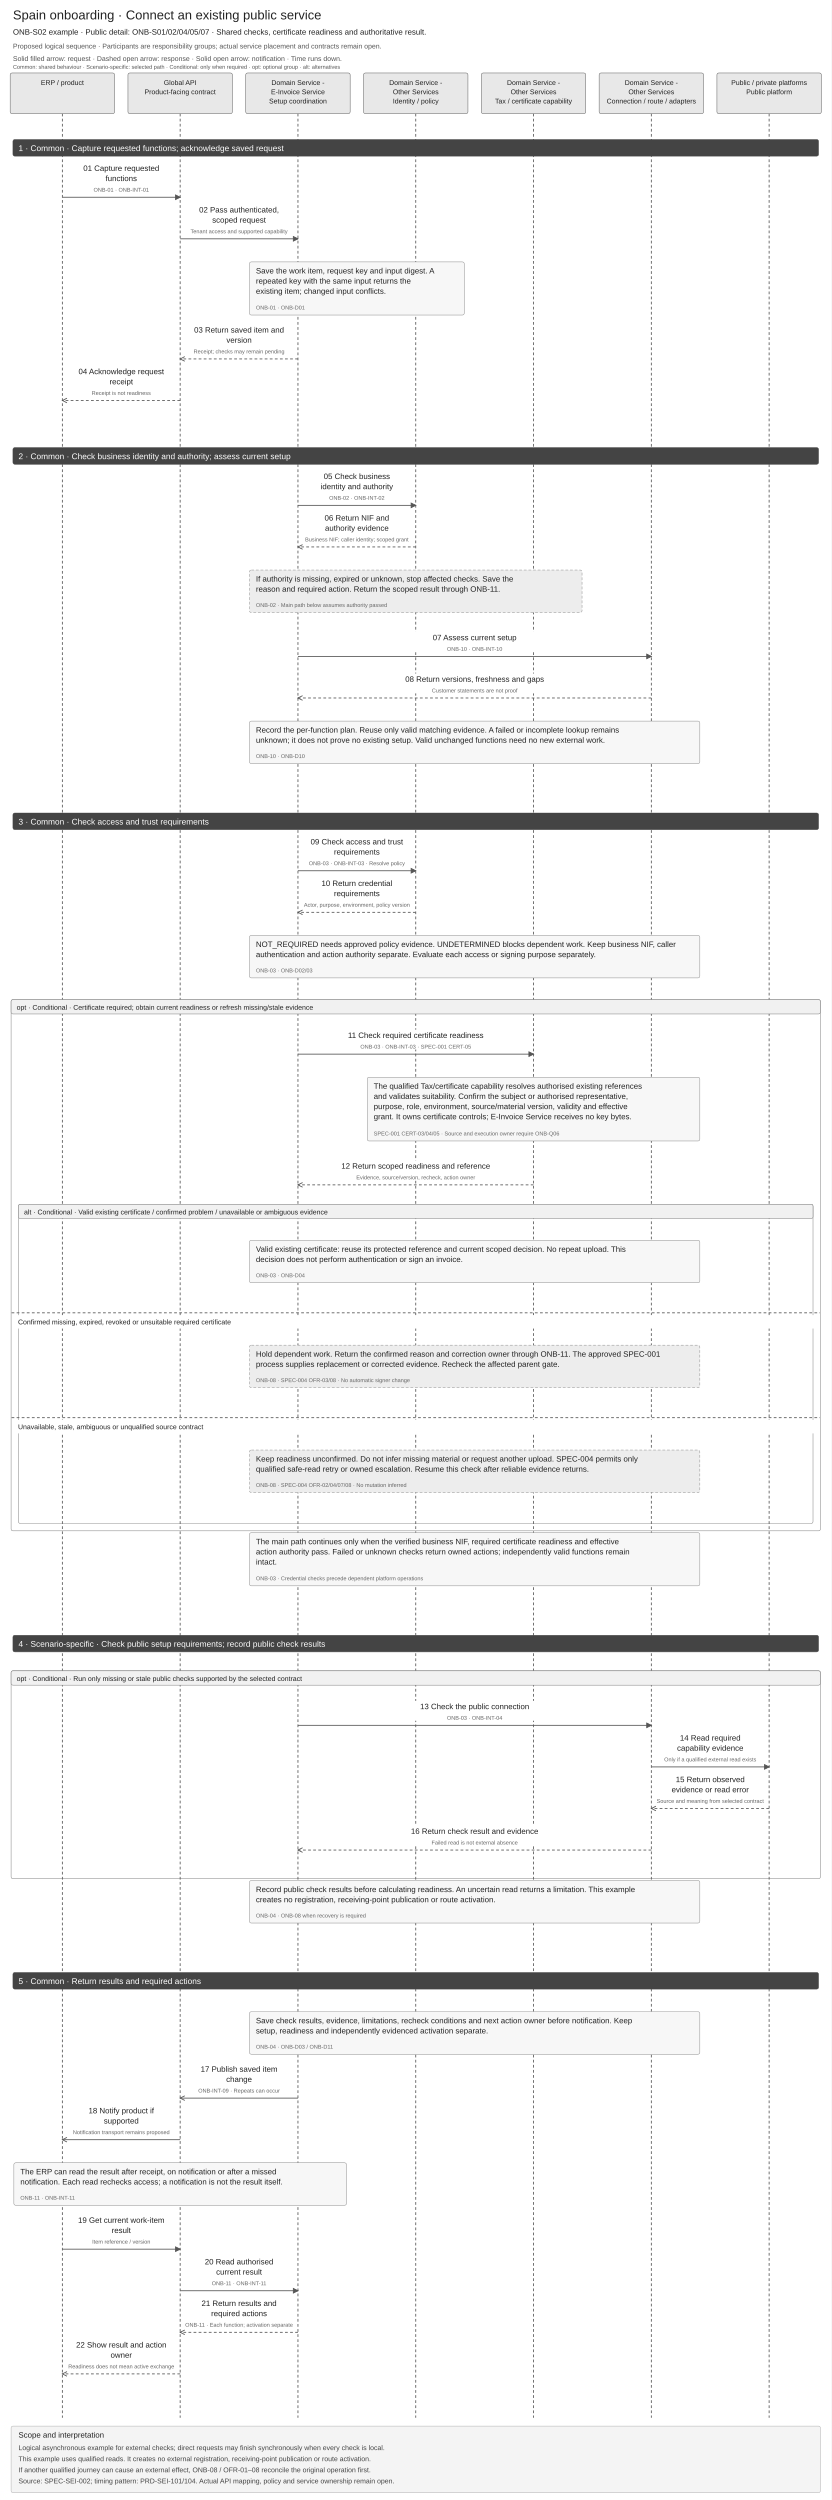
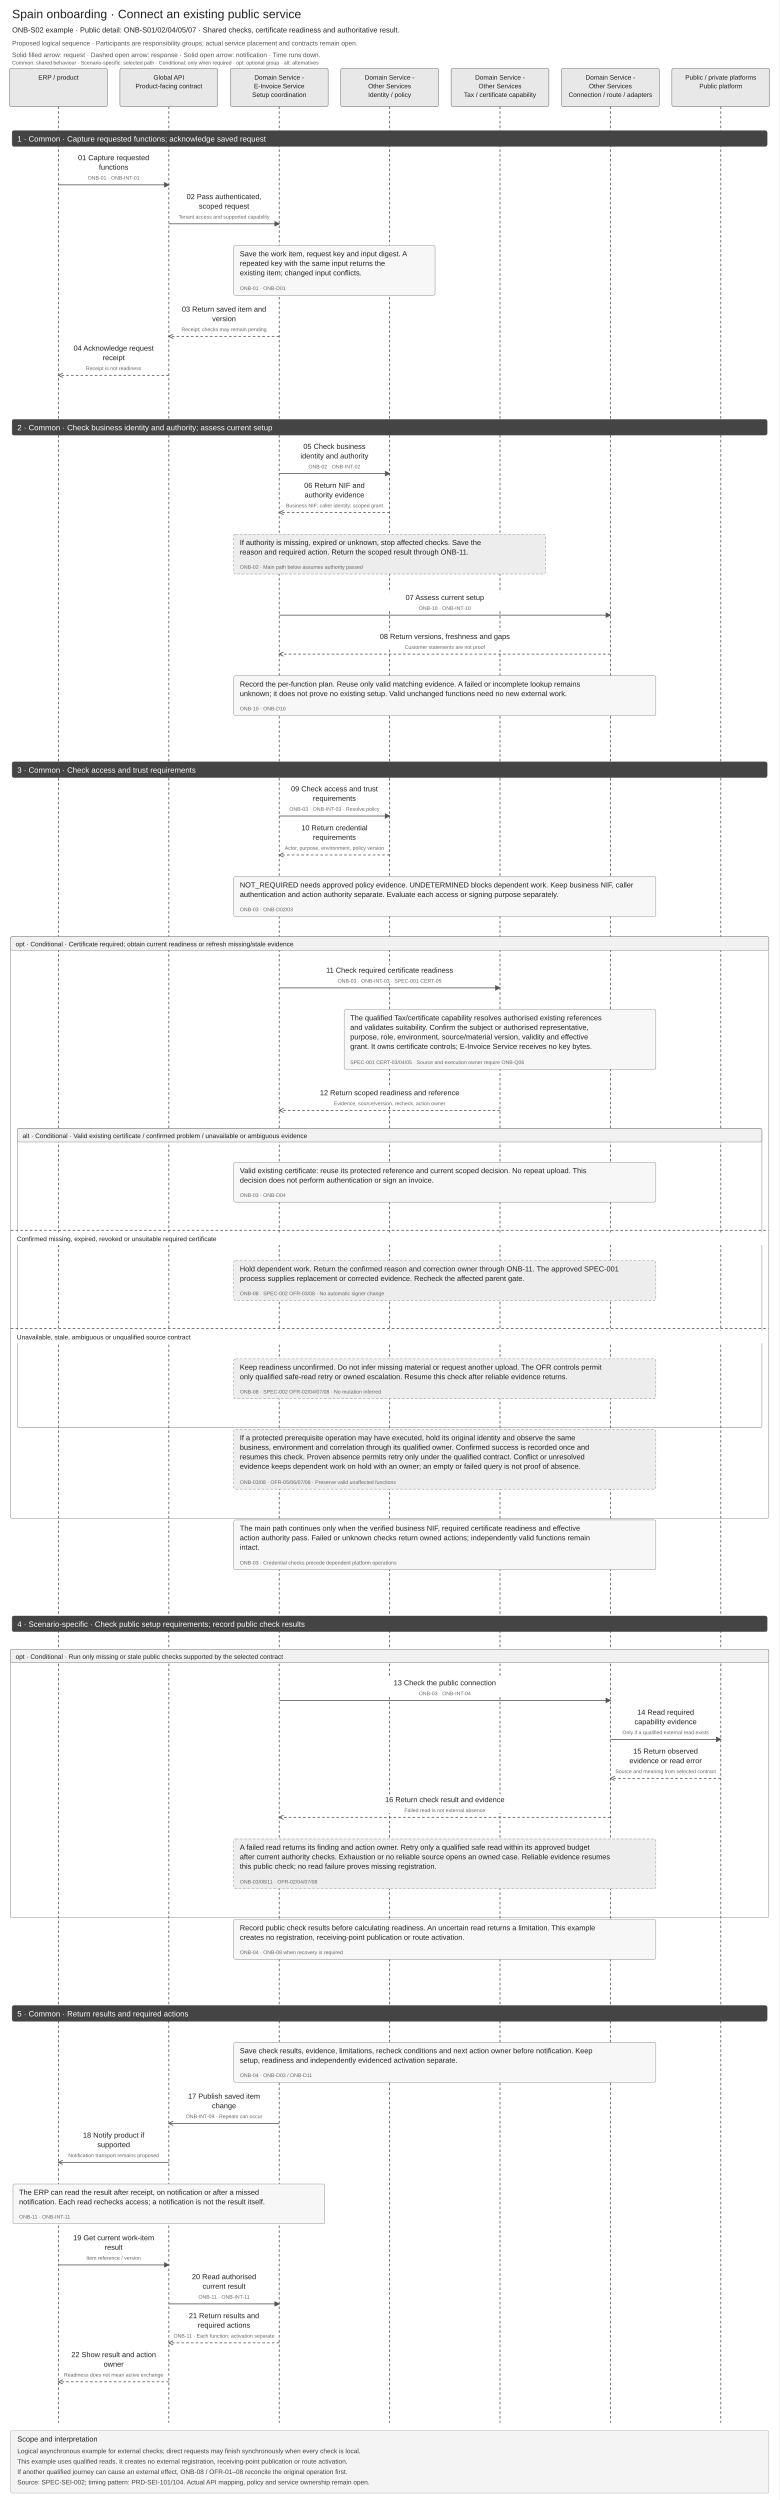
- <svg xmlns="http://www.w3.org/2000/svg" width="1800" height="5412" viewBox="0 0 1800 5412" role="img" aria-label="Spain onboarding · Connect an existing public service">
-   <rect width="1800" height="5412" fill="white" />
+ <svg xmlns="http://www.w3.org/2000/svg" width="1800" height="5775" viewBox="0 0 1800 5775" role="img" aria-label="Spain onboarding · Connect an existing public service">
+   <rect width="1800" height="5775" fill="white" />
  <text x="28" y="42" font-family="Arial, sans-serif" font-size="28" fill="#222222" text-anchor="start">Spain onboarding · Connect an existing public service</text>
  <text x="28" y="75" font-family="Arial, sans-serif" font-size="17" fill="#222222" text-anchor="start">ONB-S02 example · Public detail: ONB-S01/02/04/05/07 · Shared checks, certificate readiness and authoritative result.</text>
  <text x="28" y="105" font-family="Arial, sans-serif" font-size="15" fill="#555555" text-anchor="start">Proposed logical sequence · Participants are responsibility groups; actual service placement and contracts remain open.</text>
  <text x="28" y="132" font-family="Arial, sans-serif" font-size="15" fill="#555555" text-anchor="start">Solid filled arrow: request · Dashed open arrow: response · Solid open arrow: notification · Time runs down.</text>
  <text x="28" y="149" font-family="Arial, sans-serif" font-size="12" fill="#555555" text-anchor="start">Common: shared behaviour · Scenario-specific: selected path · Conditional: only when required · opt: optional group · alt: alternatives</text>
  <rect x="40" y="2607" width="1720" height="691" fill="none" stroke="#777777" rx="4" />
-   <rect x="24" y="2164" width="1752" height="1150" fill="none" stroke="#777777" rx="4" />
-   <rect x="24" y="3617" width="1752" height="450" fill="none" stroke="#777777" rx="4" />
-   <path d="M 135,246 L 135,5234" fill="none" stroke="#555555" stroke-width="1.8" stroke-dasharray="6 5" />
+   <rect x="24" y="2164" width="1752" height="1343" fill="none" stroke="#777777" rx="4" />
+   <rect x="24" y="3810" width="1752" height="620" fill="none" stroke="#777777" rx="4" />
+   <path d="M 135,246 L 135,5597" fill="none" stroke="#555555" stroke-width="1.8" stroke-dasharray="6 5" />
  <rect x="22" y="158" width="226" height="88" fill="#e8e8e8" stroke="#555555" rx="4" />
  <text x="135" y="184" font-family="Arial, sans-serif" font-size="15" fill="#222222" text-anchor="middle">ERP / product</text>
-   <path d="M 390,246 L 390,5234" fill="none" stroke="#555555" stroke-width="1.8" stroke-dasharray="6 5" />
+   <path d="M 390,246 L 390,5597" fill="none" stroke="#555555" stroke-width="1.8" stroke-dasharray="6 5" />
  <rect x="277" y="158" width="226" height="88" fill="#e8e8e8" stroke="#555555" rx="4" />
  <text x="390" y="184" font-family="Arial, sans-serif" font-size="15" fill="#222222" text-anchor="middle">Global API</text>
  <text x="390" y="204" font-family="Arial, sans-serif" font-size="15" fill="#222222" text-anchor="middle">Product-facing contract</text>
-   <path d="M 645,246 L 645,5234" fill="none" stroke="#555555" stroke-width="1.8" stroke-dasharray="6 5" />
+   <path d="M 645,246 L 645,5597" fill="none" stroke="#555555" stroke-width="1.8" stroke-dasharray="6 5" />
  <rect x="532" y="158" width="226" height="88" fill="#e8e8e8" stroke="#555555" rx="4" />
  <text x="645" y="184" font-family="Arial, sans-serif" font-size="15" fill="#222222" text-anchor="middle">Domain Service -</text>
  <text x="645" y="204" font-family="Arial, sans-serif" font-size="15" fill="#222222" text-anchor="middle">E-Invoice Service</text>
  <text x="645" y="224" font-family="Arial, sans-serif" font-size="15" fill="#222222" text-anchor="middle">Setup coordination</text>
-   <path d="M 900,246 L 900,5234" fill="none" stroke="#555555" stroke-width="1.8" stroke-dasharray="6 5" />
+   <path d="M 900,246 L 900,5597" fill="none" stroke="#555555" stroke-width="1.8" stroke-dasharray="6 5" />
  <rect x="787" y="158" width="226" height="88" fill="#e8e8e8" stroke="#555555" rx="4" />
  <text x="900" y="184" font-family="Arial, sans-serif" font-size="15" fill="#222222" text-anchor="middle">Domain Service -</text>
  <text x="900" y="204" font-family="Arial, sans-serif" font-size="15" fill="#222222" text-anchor="middle">Other Services</text>
  <text x="900" y="224" font-family="Arial, sans-serif" font-size="15" fill="#222222" text-anchor="middle">Identity / policy</text>
-   <path d="M 1155,246 L 1155,5234" fill="none" stroke="#555555" stroke-width="1.8" stroke-dasharray="6 5" />
+   <path d="M 1155,246 L 1155,5597" fill="none" stroke="#555555" stroke-width="1.8" stroke-dasharray="6 5" />
  <rect x="1042" y="158" width="226" height="88" fill="#e8e8e8" stroke="#555555" rx="4" />
  <text x="1155" y="184" font-family="Arial, sans-serif" font-size="15" fill="#222222" text-anchor="middle">Domain Service -</text>
  <text x="1155" y="204" font-family="Arial, sans-serif" font-size="15" fill="#222222" text-anchor="middle">Other Services</text>
  <text x="1155" y="224" font-family="Arial, sans-serif" font-size="15" fill="#222222" text-anchor="middle">Tax / certificate capability</text>
-   <path d="M 1410,246 L 1410,5234" fill="none" stroke="#555555" stroke-width="1.8" stroke-dasharray="6 5" />
+   <path d="M 1410,246 L 1410,5597" fill="none" stroke="#555555" stroke-width="1.8" stroke-dasharray="6 5" />
  <rect x="1297" y="158" width="226" height="88" fill="#e8e8e8" stroke="#555555" rx="4" />
  <text x="1410" y="184" font-family="Arial, sans-serif" font-size="15" fill="#222222" text-anchor="middle">Domain Service -</text>
  <text x="1410" y="204" font-family="Arial, sans-serif" font-size="15" fill="#222222" text-anchor="middle">Other Services</text>
  <text x="1410" y="224" font-family="Arial, sans-serif" font-size="15" fill="#222222" text-anchor="middle">Connection / route / adapters</text>
-   <path d="M 1665,246 L 1665,5234" fill="none" stroke="#555555" stroke-width="1.8" stroke-dasharray="6 5" />
+   <path d="M 1665,246 L 1665,5597" fill="none" stroke="#555555" stroke-width="1.8" stroke-dasharray="6 5" />
  <rect x="1552" y="158" width="226" height="88" fill="#e8e8e8" stroke="#555555" rx="4" />
  <text x="1665" y="184" font-family="Arial, sans-serif" font-size="15" fill="#222222" text-anchor="middle">Public / private platforms</text>
  <text x="1665" y="204" font-family="Arial, sans-serif" font-size="15" fill="#222222" text-anchor="middle">Public platform</text>
  <rect x="40" y="2607" width="1720" height="31" fill="#f1f1f1" stroke="#777777" rx="4" />
  <text x="52" y="2629" font-family="Arial, sans-serif" font-size="15" fill="#222222" text-anchor="start">alt · Conditional · Valid existing certificate / confirmed problem / unavailable or ambiguous evidence</text>
  <rect x="24" y="2164" width="1752" height="31" fill="#f1f1f1" stroke="#777777" rx="4" />
  <text x="36" y="2186" font-family="Arial, sans-serif" font-size="15" fill="#222222" text-anchor="start">opt · Conditional · Certificate required; obtain current readiness or refresh missing/stale evidence</text>
-   <rect x="24" y="3617" width="1752" height="31" fill="#f1f1f1" stroke="#777777" rx="4" />
-   <text x="36" y="3639" font-family="Arial, sans-serif" font-size="15" fill="#222222" text-anchor="start">opt · Conditional · Run only missing or stale public checks supported by the selected contract</text>
+   <rect x="24" y="3810" width="1752" height="31" fill="#f1f1f1" stroke="#777777" rx="4" />
+   <text x="36" y="3832" font-family="Arial, sans-serif" font-size="15" fill="#222222" text-anchor="start">opt · Conditional · Run only missing or stale public checks supported by the selected contract</text>
  <rect x="28" y="302" width="1744" height="36" fill="#444444" stroke="#444444" rx="4" />
  <text x="40" y="327" font-family="Arial, sans-serif" font-size="18" fill="#ffffff" text-anchor="start">1 · Common · Capture requested functions; acknowledge saved request</text>
  <rect x="540" y="567" width="465" height="115" fill="#f7f7f7" stroke="#888888" rx="4" />
  <text x="554" y="592" font-family="Arial, sans-serif" font-size="17" fill="#222222" text-anchor="start">Save the work item, request key and input digest. A</text>
  <text x="554" y="614" font-family="Arial, sans-serif" font-size="17" fill="#222222" text-anchor="start">repeated key with the same input returns the</text>
  <text x="554" y="636" font-family="Arial, sans-serif" font-size="17" fill="#222222" text-anchor="start">existing item; changed input conflicts.</text>
  <text x="554" y="670" font-family="Arial, sans-serif" font-size="12" fill="#666666" text-anchor="start">ONB-01 · ONB-D01</text>
  <rect x="28" y="969" width="1744" height="36" fill="#444444" stroke="#444444" rx="4" />
  <text x="40" y="994" font-family="Arial, sans-serif" font-size="18" fill="#ffffff" text-anchor="start">2 · Common · Check business identity and authority; assess current setup</text>
  <rect x="540" y="1234" width="720" height="92" fill="#ededed" stroke="#888888" rx="4" stroke-dasharray="6 4" />
  <text x="554" y="1259" font-family="Arial, sans-serif" font-size="17" fill="#222222" text-anchor="start">If authority is missing, expired or unknown, stop affected checks. Save the</text>
  <text x="554" y="1281" font-family="Arial, sans-serif" font-size="17" fill="#222222" text-anchor="start">reason and required action. Return the scoped result through ONB-11.</text>
  <text x="554" y="1314" font-family="Arial, sans-serif" font-size="12" fill="#666666" text-anchor="start">ONB-02 · Main path below assumes authority passed</text>
  <rect x="540" y="1561" width="975" height="92" fill="#f7f7f7" stroke="#888888" rx="4" />
  <text x="554" y="1586" font-family="Arial, sans-serif" font-size="17" fill="#222222" text-anchor="start">Record the per-function plan. Reuse only valid matching evidence. A failed or incomplete lookup remains</text>
  <text x="554" y="1608" font-family="Arial, sans-serif" font-size="17" fill="#222222" text-anchor="start">unknown; it does not prove no existing setup. Valid unchanged functions need no new external work.</text>
  <text x="554" y="1641" font-family="Arial, sans-serif" font-size="12" fill="#666666" text-anchor="start">ONB-10 · ONB-D10</text>
  <rect x="28" y="1760" width="1744" height="36" fill="#444444" stroke="#444444" rx="4" />
  <text x="40" y="1785" font-family="Arial, sans-serif" font-size="18" fill="#ffffff" text-anchor="start">3 · Common · Check access and trust requirements</text>
  <rect x="540" y="2025" width="975" height="92" fill="#f7f7f7" stroke="#888888" rx="4" />
  <text x="554" y="2050" font-family="Arial, sans-serif" font-size="17" fill="#222222" text-anchor="start">NOT_REQUIRED needs approved policy evidence. UNDETERMINED blocks dependent work. Keep business NIF, caller</text>
  <text x="554" y="2072" font-family="Arial, sans-serif" font-size="17" fill="#222222" text-anchor="start">authentication and action authority separate. Evaluate each access or signing purpose separately.</text>
  <text x="554" y="2105" font-family="Arial, sans-serif" font-size="12" fill="#666666" text-anchor="start">ONB-03 · ONB-D02/03</text>
  <rect x="795" y="2332" width="720" height="138" fill="#f7f7f7" stroke="#888888" rx="4" />
  <text x="809" y="2357" font-family="Arial, sans-serif" font-size="17" fill="#222222" text-anchor="start">The qualified Tax/certificate capability resolves authorised existing references</text>
  <text x="809" y="2379" font-family="Arial, sans-serif" font-size="17" fill="#222222" text-anchor="start">and validates suitability. Confirm the subject or authorised representative,</text>
  <text x="809" y="2401" font-family="Arial, sans-serif" font-size="17" fill="#222222" text-anchor="start">purpose, role, environment, source/material version, validity and effective</text>
  <text x="809" y="2423" font-family="Arial, sans-serif" font-size="17" fill="#222222" text-anchor="start">grant. It owns certificate controls; E-Invoice Service receives no key bytes.</text>
  <text x="809" y="2458" font-family="Arial, sans-serif" font-size="12" fill="#666666" text-anchor="start">SPEC-001 CERT-03/04/05 · Source and execution owner require ONB-Q06</text>
  <rect x="540" y="2685" width="975" height="92" fill="#f7f7f7" stroke="#888888" rx="4" />
  <text x="554" y="2710" font-family="Arial, sans-serif" font-size="17" fill="#222222" text-anchor="start">Valid existing certificate: reuse its protected reference and current scoped decision. No repeat upload. This</text>
  <text x="554" y="2732" font-family="Arial, sans-serif" font-size="17" fill="#222222" text-anchor="start">decision does not perform authentication or sign an invoice.</text>
  <text x="554" y="2765" font-family="Arial, sans-serif" font-size="12" fill="#666666" text-anchor="start">ONB-03 · ONB-D04</text>
  <path d="M 25,2842 L 1775,2842" fill="none" stroke="#555555" stroke-width="1.8" stroke-dasharray="6 5" />
  <rect x="31" y="2847" width="1738" height="29" fill="white" stroke="none" rx="4" />
  <text x="39" y="2867" font-family="Arial, sans-serif" font-size="15" fill="#222222" text-anchor="start">Confirmed missing, expired, revoked or unsuitable required certificate</text>
  <rect x="540" y="2912" width="975" height="92" fill="#ededed" stroke="#888888" rx="4" stroke-dasharray="6 4" />
  <text x="554" y="2937" font-family="Arial, sans-serif" font-size="17" fill="#222222" text-anchor="start">Hold dependent work. Return the confirmed reason and correction owner through ONB-11. The approved SPEC-001</text>
  <text x="554" y="2959" font-family="Arial, sans-serif" font-size="17" fill="#222222" text-anchor="start">process supplies replacement or corrected evidence. Recheck the affected parent gate.</text>
-   <text x="554" y="2992" font-family="Arial, sans-serif" font-size="12" fill="#666666" text-anchor="start">ONB-08 · SPEC-004 OFR-03/08 · No automatic signer change</text>
+   <text x="554" y="2992" font-family="Arial, sans-serif" font-size="12" fill="#666666" text-anchor="start">ONB-08 · SPEC-002 OFR-03/08 · No automatic signer change</text>
  <path d="M 25,3069 L 1775,3069" fill="none" stroke="#555555" stroke-width="1.8" stroke-dasharray="6 5" />
  <rect x="31" y="3074" width="1738" height="29" fill="white" stroke="none" rx="4" />
  <text x="39" y="3094" font-family="Arial, sans-serif" font-size="15" fill="#222222" text-anchor="start">Unavailable, stale, ambiguous or unqualified source contract</text>
  <rect x="540" y="3139" width="975" height="92" fill="#ededed" stroke="#888888" rx="4" stroke-dasharray="6 4" />
-   <text x="554" y="3164" font-family="Arial, sans-serif" font-size="17" fill="#222222" text-anchor="start">Keep readiness unconfirmed. Do not infer missing material or request another upload. SPEC-004 permits only</text>
-   <text x="554" y="3186" font-family="Arial, sans-serif" font-size="17" fill="#222222" text-anchor="start">qualified safe-read retry or owned escalation. Resume this check after reliable evidence returns.</text>
-   <text x="554" y="3219" font-family="Arial, sans-serif" font-size="12" fill="#666666" text-anchor="start">ONB-08 · SPEC-004 OFR-02/04/07/08 · No mutation inferred</text>
-   <rect x="540" y="3318" width="975" height="115" fill="#f7f7f7" stroke="#888888" rx="4" />
-   <text x="554" y="3343" font-family="Arial, sans-serif" font-size="17" fill="#222222" text-anchor="start">The main path continues only when the verified business NIF, required certificate readiness and effective</text>
-   <text x="554" y="3365" font-family="Arial, sans-serif" font-size="17" fill="#222222" text-anchor="start">action authority pass. Failed or unknown checks return owned actions; independently valid functions remain</text>
-   <text x="554" y="3387" font-family="Arial, sans-serif" font-size="17" fill="#222222" text-anchor="start">intact.</text>
-   <text x="554" y="3421" font-family="Arial, sans-serif" font-size="12" fill="#666666" text-anchor="start">ONB-03 · Credential checks precede dependent platform operations</text>
-   <rect x="28" y="3540" width="1744" height="36" fill="#444444" stroke="#444444" rx="4" />
-   <text x="40" y="3565" font-family="Arial, sans-serif" font-size="18" fill="#ffffff" text-anchor="start">4 · Scenario-specific · Check public setup requirements; record public check results</text>
-   <rect x="540" y="4071" width="975" height="92" fill="#f7f7f7" stroke="#888888" rx="4" />
-   <text x="554" y="4096" font-family="Arial, sans-serif" font-size="17" fill="#222222" text-anchor="start">Record public check results before calculating readiness. An uncertain read returns a limitation. This example</text>
-   <text x="554" y="4118" font-family="Arial, sans-serif" font-size="17" fill="#222222" text-anchor="start">creates no registration, receiving-point publication or route activation.</text>
-   <text x="554" y="4151" font-family="Arial, sans-serif" font-size="12" fill="#666666" text-anchor="start">ONB-04 · ONB-08 when recovery is required</text>
-   <rect x="28" y="4270" width="1744" height="36" fill="#444444" stroke="#444444" rx="4" />
-   <text x="40" y="4295" font-family="Arial, sans-serif" font-size="18" fill="#ffffff" text-anchor="start">5 · Common · Return results and required actions</text>
-   <rect x="540" y="4355" width="975" height="92" fill="#f7f7f7" stroke="#888888" rx="4" />
-   <text x="554" y="4380" font-family="Arial, sans-serif" font-size="17" fill="#222222" text-anchor="start">Save check results, evidence, limitations, recheck conditions and next action owner before notification. Keep</text>
-   <text x="554" y="4402" font-family="Arial, sans-serif" font-size="17" fill="#222222" text-anchor="start">setup, readiness and independently evidenced activation separate.</text>
-   <text x="554" y="4435" font-family="Arial, sans-serif" font-size="12" fill="#666666" text-anchor="start">ONB-04 · ONB-D03 / ONB-D11</text>
-   <rect x="30" y="4682" width="720" height="92" fill="#f7f7f7" stroke="#888888" rx="4" />
-   <text x="44" y="4707" font-family="Arial, sans-serif" font-size="17" fill="#222222" text-anchor="start">The ERP can read the result after receipt, on notification or after a missed</text>
-   <text x="44" y="4729" font-family="Arial, sans-serif" font-size="17" fill="#222222" text-anchor="start">notification. Each read rechecks access; a notification is not the result itself.</text>
-   <text x="44" y="4762" font-family="Arial, sans-serif" font-size="12" fill="#666666" text-anchor="start">ONB-11 · ONB-INT-11</text>
+   <text x="554" y="3164" font-family="Arial, sans-serif" font-size="17" fill="#222222" text-anchor="start">Keep readiness unconfirmed. Do not infer missing material or request another upload. The OFR controls permit</text>
+   <text x="554" y="3186" font-family="Arial, sans-serif" font-size="17" fill="#222222" text-anchor="start">only qualified safe-read retry or owned escalation. Resume this check after reliable evidence returns.</text>
+   <text x="554" y="3219" font-family="Arial, sans-serif" font-size="12" fill="#666666" text-anchor="start">ONB-08 · SPEC-002 OFR-02/04/07/08 · No mutation inferred</text>
+   <rect x="540" y="3302" width="975" height="138" fill="#ededed" stroke="#888888" rx="4" stroke-dasharray="6 4" />
+   <text x="554" y="3327" font-family="Arial, sans-serif" font-size="17" fill="#222222" text-anchor="start">If a protected prerequisite operation may have executed, hold its original identity and observe the same</text>
+   <text x="554" y="3349" font-family="Arial, sans-serif" font-size="17" fill="#222222" text-anchor="start">business, environment and correlation through its qualified owner. Confirmed success is recorded once and</text>
+   <text x="554" y="3371" font-family="Arial, sans-serif" font-size="17" fill="#222222" text-anchor="start">resumes this check. Proven absence permits retry only under the qualified contract. Conflict or unresolved</text>
+   <text x="554" y="3393" font-family="Arial, sans-serif" font-size="17" fill="#222222" text-anchor="start">evidence keeps dependent work on hold with an owner; an empty or failed query is not proof of absence.</text>
+   <text x="554" y="3428" font-family="Arial, sans-serif" font-size="12" fill="#666666" text-anchor="start">ONB-03/08 · OFR-05/06/07/08 · Preserve valid unaffected functions</text>
+   <rect x="540" y="3511" width="975" height="115" fill="#f7f7f7" stroke="#888888" rx="4" />
+   <text x="554" y="3536" font-family="Arial, sans-serif" font-size="17" fill="#222222" text-anchor="start">The main path continues only when the verified business NIF, required certificate readiness and effective</text>
+   <text x="554" y="3558" font-family="Arial, sans-serif" font-size="17" fill="#222222" text-anchor="start">action authority pass. Failed or unknown checks return owned actions; independently valid functions remain</text>
+   <text x="554" y="3580" font-family="Arial, sans-serif" font-size="17" fill="#222222" text-anchor="start">intact.</text>
+   <text x="554" y="3614" font-family="Arial, sans-serif" font-size="12" fill="#666666" text-anchor="start">ONB-03 · Credential checks precede dependent platform operations</text>
+   <rect x="28" y="3733" width="1744" height="36" fill="#444444" stroke="#444444" rx="4" />
+   <text x="40" y="3758" font-family="Arial, sans-serif" font-size="18" fill="#ffffff" text-anchor="start">4 · Scenario-specific · Check public setup requirements; record public check results</text>
+   <rect x="540" y="4248" width="975" height="115" fill="#ededed" stroke="#888888" rx="4" stroke-dasharray="6 4" />
+   <text x="554" y="4273" font-family="Arial, sans-serif" font-size="17" fill="#222222" text-anchor="start">A failed read returns its finding and action owner. Retry only a qualified safe read within its approved budget</text>
+   <text x="554" y="4295" font-family="Arial, sans-serif" font-size="17" fill="#222222" text-anchor="start">after current authority checks. Exhaustion or no reliable source opens an owned case. Reliable evidence resumes</text>
+   <text x="554" y="4317" font-family="Arial, sans-serif" font-size="17" fill="#222222" text-anchor="start">this public check; no read failure proves missing registration.</text>
+   <text x="554" y="4351" font-family="Arial, sans-serif" font-size="12" fill="#666666" text-anchor="start">ONB-03/08/11 · OFR-02/04/07/08</text>
+   <rect x="540" y="4434" width="975" height="92" fill="#f7f7f7" stroke="#888888" rx="4" />
+   <text x="554" y="4459" font-family="Arial, sans-serif" font-size="17" fill="#222222" text-anchor="start">Record public check results before calculating readiness. An uncertain read returns a limitation. This example</text>
+   <text x="554" y="4481" font-family="Arial, sans-serif" font-size="17" fill="#222222" text-anchor="start">creates no registration, receiving-point publication or route activation.</text>
+   <text x="554" y="4514" font-family="Arial, sans-serif" font-size="12" fill="#666666" text-anchor="start">ONB-04 · ONB-08 when recovery is required</text>
+   <rect x="28" y="4633" width="1744" height="36" fill="#444444" stroke="#444444" rx="4" />
+   <text x="40" y="4658" font-family="Arial, sans-serif" font-size="18" fill="#ffffff" text-anchor="start">5 · Common · Return results and required actions</text>
+   <rect x="540" y="4718" width="975" height="92" fill="#f7f7f7" stroke="#888888" rx="4" />
+   <text x="554" y="4743" font-family="Arial, sans-serif" font-size="17" fill="#222222" text-anchor="start">Save check results, evidence, limitations, recheck conditions and next action owner before notification. Keep</text>
+   <text x="554" y="4765" font-family="Arial, sans-serif" font-size="17" fill="#222222" text-anchor="start">setup, readiness and independently evidenced activation separate.</text>
+   <text x="554" y="4798" font-family="Arial, sans-serif" font-size="12" fill="#666666" text-anchor="start">ONB-04 · ONB-D03 / ONB-D11</text>
+   <rect x="30" y="5045" width="720" height="92" fill="#f7f7f7" stroke="#888888" rx="4" />
+   <text x="44" y="5070" font-family="Arial, sans-serif" font-size="17" fill="#222222" text-anchor="start">The ERP can read the result after receipt, on notification or after a missed</text>
+   <text x="44" y="5092" font-family="Arial, sans-serif" font-size="17" fill="#222222" text-anchor="start">notification. Each read rechecks access; a notification is not the result itself.</text>
+   <text x="44" y="5125" font-family="Arial, sans-serif" font-size="12" fill="#666666" text-anchor="start">ONB-11 · ONB-INT-11</text>
  <rect x="143" y="352" width="239" height="65" fill="white" stroke="none" rx="4" />
  <text x="262.5" y="370" font-family="Arial, sans-serif" font-size="17" fill="#222222" text-anchor="middle">01  Capture requested</text>
  <text x="262.5" y="392" font-family="Arial, sans-serif" font-size="17" fill="#222222" text-anchor="middle">functions</text>
  <text x="262.5" y="415" font-family="Arial, sans-serif" font-size="12" fill="#666666" text-anchor="middle">ONB-01 · ONB-INT-01</text>
  <path d="M 135,427 L 390,427" fill="none" stroke="#555555" stroke-width="1.8" />
  <path d="M 380.0,422.0 L 390,427 L 380.0,432.0 Z" fill="#555555" stroke="#555555" stroke-width="1.8" />
  <rect x="398" y="442" width="239" height="65" fill="white" stroke="none" rx="4" />
  <text x="517.5" y="460" font-family="Arial, sans-serif" font-size="17" fill="#222222" text-anchor="middle">02  Pass authenticated,</text>
  <text x="517.5" y="482" font-family="Arial, sans-serif" font-size="17" fill="#222222" text-anchor="middle">scoped request</text>
  <text x="517.5" y="505" font-family="Arial, sans-serif" font-size="12" fill="#666666" text-anchor="middle">Tenant access and supported capability</text>
  <path d="M 390,517 L 645,517" fill="none" stroke="#555555" stroke-width="1.8" />
  <path d="M 635.0,512.0 L 645,517 L 635.0,522.0 Z" fill="#555555" stroke="#555555" stroke-width="1.8" />
  <rect x="398" y="702" width="239" height="65" fill="white" stroke="none" rx="4" />
  <text x="517.5" y="720" font-family="Arial, sans-serif" font-size="17" fill="#222222" text-anchor="middle">03  Return saved item and</text>
  <text x="517.5" y="742" font-family="Arial, sans-serif" font-size="17" fill="#222222" text-anchor="middle">version</text>
  <text x="517.5" y="765" font-family="Arial, sans-serif" font-size="12" fill="#666666" text-anchor="middle">Receipt; checks may remain pending</text>
  <path d="M 645,777 L 390,777" fill="none" stroke="#555555" stroke-width="1.8" stroke-dasharray="6 5" />
  <path d="M 400.0,782.0 L 390,777 L 400.0,772.0" fill="none" stroke="#555555" stroke-width="1.8" />
  <rect x="143" y="792" width="239" height="65" fill="white" stroke="none" rx="4" />
  <text x="262.5" y="810" font-family="Arial, sans-serif" font-size="17" fill="#222222" text-anchor="middle">04  Acknowledge request</text>
  <text x="262.5" y="832" font-family="Arial, sans-serif" font-size="17" fill="#222222" text-anchor="middle">receipt</text>
  <text x="262.5" y="855" font-family="Arial, sans-serif" font-size="12" fill="#666666" text-anchor="middle">Receipt is not readiness</text>
  <path d="M 390,867 L 135,867" fill="none" stroke="#555555" stroke-width="1.8" stroke-dasharray="6 5" />
  <path d="M 145.0,872.0 L 135,867 L 145.0,862.0" fill="none" stroke="#555555" stroke-width="1.8" />
  <rect x="653" y="1019" width="239" height="65" fill="white" stroke="none" rx="4" />
  <text x="772.5" y="1037" font-family="Arial, sans-serif" font-size="17" fill="#222222" text-anchor="middle">05  Check business</text>
  <text x="772.5" y="1059" font-family="Arial, sans-serif" font-size="17" fill="#222222" text-anchor="middle">identity and authority</text>
  <text x="772.5" y="1082" font-family="Arial, sans-serif" font-size="12" fill="#666666" text-anchor="middle">ONB-02 · ONB-INT-02</text>
  <path d="M 645,1094 L 900,1094" fill="none" stroke="#555555" stroke-width="1.8" />
  <path d="M 890.0,1089.0 L 900,1094 L 890.0,1099.0 Z" fill="#555555" stroke="#555555" stroke-width="1.8" />
  <rect x="653" y="1109" width="239" height="65" fill="white" stroke="none" rx="4" />
  <text x="772.5" y="1127" font-family="Arial, sans-serif" font-size="17" fill="#222222" text-anchor="middle">06  Return NIF and</text>
  <text x="772.5" y="1149" font-family="Arial, sans-serif" font-size="17" fill="#222222" text-anchor="middle">authority evidence</text>
  <text x="772.5" y="1172" font-family="Arial, sans-serif" font-size="12" fill="#666666" text-anchor="middle">Business NIF; caller identity; scoped grant</text>
  <path d="M 900,1184 L 645,1184" fill="none" stroke="#555555" stroke-width="1.8" stroke-dasharray="6 5" />
  <path d="M 655.0,1189.0 L 645,1184 L 655.0,1179.0" fill="none" stroke="#555555" stroke-width="1.8" />
  <rect x="653" y="1368" width="749" height="43" fill="white" stroke="none" rx="4" />
  <text x="1027.5" y="1386" font-family="Arial, sans-serif" font-size="17" fill="#222222" text-anchor="middle">07  Assess current setup</text>
  <text x="1027.5" y="1409" font-family="Arial, sans-serif" font-size="12" fill="#666666" text-anchor="middle">ONB-10 · ONB-INT-10</text>
  <path d="M 645,1421 L 1410,1421" fill="none" stroke="#555555" stroke-width="1.8" />
  <path d="M 1400.0,1416.0 L 1410,1421 L 1400.0,1426.0 Z" fill="#555555" stroke="#555555" stroke-width="1.8" />
  <rect x="653" y="1458" width="749" height="43" fill="white" stroke="none" rx="4" />
  <text x="1027.5" y="1476" font-family="Arial, sans-serif" font-size="17" fill="#222222" text-anchor="middle">08  Return versions, freshness and gaps</text>
  <text x="1027.5" y="1499" font-family="Arial, sans-serif" font-size="12" fill="#666666" text-anchor="middle">Customer statements are not proof</text>
  <path d="M 1410,1511 L 645,1511" fill="none" stroke="#555555" stroke-width="1.8" stroke-dasharray="6 5" />
  <path d="M 655.0,1516.0 L 645,1511 L 655.0,1506.0" fill="none" stroke="#555555" stroke-width="1.8" />
  <rect x="653" y="1810" width="239" height="65" fill="white" stroke="none" rx="4" />
  <text x="772.5" y="1828" font-family="Arial, sans-serif" font-size="17" fill="#222222" text-anchor="middle">09  Check access and trust</text>
  <text x="772.5" y="1850" font-family="Arial, sans-serif" font-size="17" fill="#222222" text-anchor="middle">requirements</text>
  <text x="772.5" y="1873" font-family="Arial, sans-serif" font-size="12" fill="#666666" text-anchor="middle">ONB-03 · ONB-INT-03 · Resolve policy</text>
  <path d="M 645,1885 L 900,1885" fill="none" stroke="#555555" stroke-width="1.8" />
  <path d="M 890.0,1880.0 L 900,1885 L 890.0,1890.0 Z" fill="#555555" stroke="#555555" stroke-width="1.8" />
  <rect x="653" y="1900" width="239" height="65" fill="white" stroke="none" rx="4" />
  <text x="772.5" y="1918" font-family="Arial, sans-serif" font-size="17" fill="#222222" text-anchor="middle">10  Return credential</text>
  <text x="772.5" y="1940" font-family="Arial, sans-serif" font-size="17" fill="#222222" text-anchor="middle">requirements</text>
  <text x="772.5" y="1963" font-family="Arial, sans-serif" font-size="12" fill="#666666" text-anchor="middle">Actor, purpose, environment, policy version</text>
  <path d="M 900,1975 L 645,1975" fill="none" stroke="#555555" stroke-width="1.8" stroke-dasharray="6 5" />
  <path d="M 655.0,1980.0 L 645,1975 L 655.0,1970.0" fill="none" stroke="#555555" stroke-width="1.8" />
  <rect x="653" y="2229" width="494" height="43" fill="white" stroke="none" rx="4" />
  <text x="900.0" y="2247" font-family="Arial, sans-serif" font-size="17" fill="#222222" text-anchor="middle">11  Check required certificate readiness</text>
  <text x="900.0" y="2270" font-family="Arial, sans-serif" font-size="12" fill="#666666" text-anchor="middle">ONB-03 · ONB-INT-03 · SPEC-001 CERT-05</text>
  <path d="M 645,2282 L 1155,2282" fill="none" stroke="#555555" stroke-width="1.8" />
  <path d="M 1145.0,2277.0 L 1155,2282 L 1145.0,2287.0 Z" fill="#555555" stroke="#555555" stroke-width="1.8" />
  <rect x="653" y="2512" width="494" height="43" fill="white" stroke="none" rx="4" />
  <text x="900.0" y="2530" font-family="Arial, sans-serif" font-size="17" fill="#222222" text-anchor="middle">12  Return scoped readiness and reference</text>
  <text x="900.0" y="2553" font-family="Arial, sans-serif" font-size="12" fill="#666666" text-anchor="middle">Evidence, source/version, recheck, action owner</text>
  <path d="M 1155,2565 L 645,2565" fill="none" stroke="#555555" stroke-width="1.8" stroke-dasharray="6 5" />
  <path d="M 655.0,2570.0 L 645,2565 L 655.0,2560.0" fill="none" stroke="#555555" stroke-width="1.8" />
-   <rect x="653" y="3682" width="749" height="43" fill="white" stroke="none" rx="4" />
-   <text x="1027.5" y="3700" font-family="Arial, sans-serif" font-size="17" fill="#222222" text-anchor="middle">13  Check the public connection</text>
-   <text x="1027.5" y="3723" font-family="Arial, sans-serif" font-size="12" fill="#666666" text-anchor="middle">ONB-03 · ONB-INT-04</text>
-   <path d="M 645,3735 L 1410,3735" fill="none" stroke="#555555" stroke-width="1.8" />
-   <path d="M 1400.0,3730.0 L 1410,3735 L 1400.0,3740.0 Z" fill="#555555" stroke="#555555" stroke-width="1.8" />
-   <rect x="1418" y="3750" width="239" height="65" fill="white" stroke="none" rx="4" />
-   <text x="1537.5" y="3768" font-family="Arial, sans-serif" font-size="17" fill="#222222" text-anchor="middle">14  Read required</text>
-   <text x="1537.5" y="3790" font-family="Arial, sans-serif" font-size="17" fill="#222222" text-anchor="middle">capability evidence</text>
-   <text x="1537.5" y="3813" font-family="Arial, sans-serif" font-size="12" fill="#666666" text-anchor="middle">Only if a qualified external read exists</text>
-   <path d="M 1410,3825 L 1665,3825" fill="none" stroke="#555555" stroke-width="1.8" />
-   <path d="M 1655.0,3820.0 L 1665,3825 L 1655.0,3830.0 Z" fill="#555555" stroke="#555555" stroke-width="1.8" />
-   <rect x="1418" y="3840" width="239" height="65" fill="white" stroke="none" rx="4" />
-   <text x="1537.5" y="3858" font-family="Arial, sans-serif" font-size="17" fill="#222222" text-anchor="middle">15  Return observed</text>
-   <text x="1537.5" y="3880" font-family="Arial, sans-serif" font-size="17" fill="#222222" text-anchor="middle">evidence or read error</text>
-   <text x="1537.5" y="3903" font-family="Arial, sans-serif" font-size="12" fill="#666666" text-anchor="middle">Source and meaning from selected contract</text>
-   <path d="M 1665,3915 L 1410,3915" fill="none" stroke="#555555" stroke-width="1.8" stroke-dasharray="6 5" />
-   <path d="M 1420.0,3920.0 L 1410,3915 L 1420.0,3910.0" fill="none" stroke="#555555" stroke-width="1.8" />
-   <rect x="653" y="3952" width="749" height="43" fill="white" stroke="none" rx="4" />
-   <text x="1027.5" y="3970" font-family="Arial, sans-serif" font-size="17" fill="#222222" text-anchor="middle">16  Return check result and evidence</text>
-   <text x="1027.5" y="3993" font-family="Arial, sans-serif" font-size="12" fill="#666666" text-anchor="middle">Failed read is not external absence</text>
-   <path d="M 1410,4005 L 645,4005" fill="none" stroke="#555555" stroke-width="1.8" stroke-dasharray="6 5" />
-   <path d="M 655.0,4010.0 L 645,4005 L 655.0,4000.0" fill="none" stroke="#555555" stroke-width="1.8" />
-   <rect x="398" y="4467" width="239" height="65" fill="white" stroke="none" rx="4" />
-   <text x="517.5" y="4485" font-family="Arial, sans-serif" font-size="17" fill="#222222" text-anchor="middle">17  Publish saved item</text>
-   <text x="517.5" y="4507" font-family="Arial, sans-serif" font-size="17" fill="#222222" text-anchor="middle">change</text>
-   <text x="517.5" y="4530" font-family="Arial, sans-serif" font-size="12" fill="#666666" text-anchor="middle">ONB-INT-09 · Repeats can occur</text>
-   <path d="M 645,4542 L 390,4542" fill="none" stroke="#555555" stroke-width="1.8" />
-   <path d="M 400.0,4547.0 L 390,4542 L 400.0,4537.0" fill="none" stroke="#555555" stroke-width="1.8" />
-   <rect x="143" y="4557" width="239" height="65" fill="white" stroke="none" rx="4" />
-   <text x="262.5" y="4575" font-family="Arial, sans-serif" font-size="17" fill="#222222" text-anchor="middle">18  Notify product if</text>
-   <text x="262.5" y="4597" font-family="Arial, sans-serif" font-size="17" fill="#222222" text-anchor="middle">supported</text>
-   <text x="262.5" y="4620" font-family="Arial, sans-serif" font-size="12" fill="#666666" text-anchor="middle">Notification transport remains proposed</text>
-   <path d="M 390,4632 L 135,4632" fill="none" stroke="#555555" stroke-width="1.8" />
-   <path d="M 145.0,4637.0 L 135,4632 L 145.0,4627.0" fill="none" stroke="#555555" stroke-width="1.8" />
-   <rect x="143" y="4794" width="239" height="65" fill="white" stroke="none" rx="4" />
-   <text x="262.5" y="4812" font-family="Arial, sans-serif" font-size="17" fill="#222222" text-anchor="middle">19  Get current work-item</text>
-   <text x="262.5" y="4834" font-family="Arial, sans-serif" font-size="17" fill="#222222" text-anchor="middle">result</text>
-   <text x="262.5" y="4857" font-family="Arial, sans-serif" font-size="12" fill="#666666" text-anchor="middle">Item reference / version</text>
-   <path d="M 135,4869 L 390,4869" fill="none" stroke="#555555" stroke-width="1.8" />
-   <path d="M 380.0,4864.0 L 390,4869 L 380.0,4874.0 Z" fill="#555555" stroke="#555555" stroke-width="1.8" />
-   <rect x="398" y="4884" width="239" height="65" fill="white" stroke="none" rx="4" />
-   <text x="517.5" y="4902" font-family="Arial, sans-serif" font-size="17" fill="#222222" text-anchor="middle">20  Read authorised</text>
-   <text x="517.5" y="4924" font-family="Arial, sans-serif" font-size="17" fill="#222222" text-anchor="middle">current result</text>
-   <text x="517.5" y="4947" font-family="Arial, sans-serif" font-size="12" fill="#666666" text-anchor="middle">ONB-11 · ONB-INT-11</text>
-   <path d="M 390,4959 L 645,4959" fill="none" stroke="#555555" stroke-width="1.8" />
-   <path d="M 635.0,4954.0 L 645,4959 L 635.0,4964.0 Z" fill="#555555" stroke="#555555" stroke-width="1.8" />
-   <rect x="398" y="4974" width="239" height="65" fill="white" stroke="none" rx="4" />
-   <text x="517.5" y="4992" font-family="Arial, sans-serif" font-size="17" fill="#222222" text-anchor="middle">21  Return results and</text>
-   <text x="517.5" y="5014" font-family="Arial, sans-serif" font-size="17" fill="#222222" text-anchor="middle">required actions</text>
-   <text x="517.5" y="5037" font-family="Arial, sans-serif" font-size="12" fill="#666666" text-anchor="middle">ONB-11 · Each function; activation separate</text>
-   <path d="M 645,5049 L 390,5049" fill="none" stroke="#555555" stroke-width="1.8" stroke-dasharray="6 5" />
-   <path d="M 400.0,5054.0 L 390,5049 L 400.0,5044.0" fill="none" stroke="#555555" stroke-width="1.8" />
-   <rect x="143" y="5064" width="239" height="65" fill="white" stroke="none" rx="4" />
-   <text x="262.5" y="5082" font-family="Arial, sans-serif" font-size="17" fill="#222222" text-anchor="middle">22  Show result and action</text>
-   <text x="262.5" y="5104" font-family="Arial, sans-serif" font-size="17" fill="#222222" text-anchor="middle">owner</text>
-   <text x="262.5" y="5127" font-family="Arial, sans-serif" font-size="12" fill="#666666" text-anchor="middle">Readiness does not mean active exchange</text>
-   <path d="M 390,5139 L 135,5139" fill="none" stroke="#555555" stroke-width="1.8" stroke-dasharray="6 5" />
-   <path d="M 145.0,5144.0 L 135,5139 L 145.0,5134.0" fill="none" stroke="#555555" stroke-width="1.8" />
-   <rect x="24" y="5252" width="1752" height="144" fill="#f4f4f4" stroke="#aaaaaa" rx="4" />
-   <text x="40" y="5277" font-family="Arial, sans-serif" font-size="17" fill="#222222" text-anchor="start">Scope and interpretation</text>
-   <text x="40" y="5304" font-family="Arial, sans-serif" font-size="15" fill="#444444" text-anchor="start">Logical asynchronous example for external checks; direct requests may finish synchronously when every check is local.</text>
-   <text x="40" y="5328" font-family="Arial, sans-serif" font-size="15" fill="#444444" text-anchor="start">This example uses qualified reads. It creates no external registration, receiving-point publication or route activation.</text>
-   <text x="40" y="5352" font-family="Arial, sans-serif" font-size="15" fill="#444444" text-anchor="start">If another qualified journey can cause an external effect, ONB-08 / OFR-01–08 reconcile the original operation first.</text>
-   <text x="40" y="5376" font-family="Arial, sans-serif" font-size="15" fill="#444444" text-anchor="start">Source: SPEC-SEI-002; timing pattern: PRD-SEI-101/104. Actual API mapping, policy and service ownership remain open.</text>
+   <rect x="653" y="3875" width="749" height="43" fill="white" stroke="none" rx="4" />
+   <text x="1027.5" y="3893" font-family="Arial, sans-serif" font-size="17" fill="#222222" text-anchor="middle">13  Check the public connection</text>
+   <text x="1027.5" y="3916" font-family="Arial, sans-serif" font-size="12" fill="#666666" text-anchor="middle">ONB-03 · ONB-INT-04</text>
+   <path d="M 645,3928 L 1410,3928" fill="none" stroke="#555555" stroke-width="1.8" />
+   <path d="M 1400.0,3923.0 L 1410,3928 L 1400.0,3933.0 Z" fill="#555555" stroke="#555555" stroke-width="1.8" />
+   <rect x="1418" y="3943" width="239" height="65" fill="white" stroke="none" rx="4" />
+   <text x="1537.5" y="3961" font-family="Arial, sans-serif" font-size="17" fill="#222222" text-anchor="middle">14  Read required</text>
+   <text x="1537.5" y="3983" font-family="Arial, sans-serif" font-size="17" fill="#222222" text-anchor="middle">capability evidence</text>
+   <text x="1537.5" y="4006" font-family="Arial, sans-serif" font-size="12" fill="#666666" text-anchor="middle">Only if a qualified external read exists</text>
+   <path d="M 1410,4018 L 1665,4018" fill="none" stroke="#555555" stroke-width="1.8" />
+   <path d="M 1655.0,4013.0 L 1665,4018 L 1655.0,4023.0 Z" fill="#555555" stroke="#555555" stroke-width="1.8" />
+   <rect x="1418" y="4033" width="239" height="65" fill="white" stroke="none" rx="4" />
+   <text x="1537.5" y="4051" font-family="Arial, sans-serif" font-size="17" fill="#222222" text-anchor="middle">15  Return observed</text>
+   <text x="1537.5" y="4073" font-family="Arial, sans-serif" font-size="17" fill="#222222" text-anchor="middle">evidence or read error</text>
+   <text x="1537.5" y="4096" font-family="Arial, sans-serif" font-size="12" fill="#666666" text-anchor="middle">Source and meaning from selected contract</text>
+   <path d="M 1665,4108 L 1410,4108" fill="none" stroke="#555555" stroke-width="1.8" stroke-dasharray="6 5" />
+   <path d="M 1420.0,4113.0 L 1410,4108 L 1420.0,4103.0" fill="none" stroke="#555555" stroke-width="1.8" />
+   <rect x="653" y="4145" width="749" height="43" fill="white" stroke="none" rx="4" />
+   <text x="1027.5" y="4163" font-family="Arial, sans-serif" font-size="17" fill="#222222" text-anchor="middle">16  Return check result and evidence</text>
+   <text x="1027.5" y="4186" font-family="Arial, sans-serif" font-size="12" fill="#666666" text-anchor="middle">Failed read is not external absence</text>
+   <path d="M 1410,4198 L 645,4198" fill="none" stroke="#555555" stroke-width="1.8" stroke-dasharray="6 5" />
+   <path d="M 655.0,4203.0 L 645,4198 L 655.0,4193.0" fill="none" stroke="#555555" stroke-width="1.8" />
+   <rect x="398" y="4830" width="239" height="65" fill="white" stroke="none" rx="4" />
+   <text x="517.5" y="4848" font-family="Arial, sans-serif" font-size="17" fill="#222222" text-anchor="middle">17  Publish saved item</text>
+   <text x="517.5" y="4870" font-family="Arial, sans-serif" font-size="17" fill="#222222" text-anchor="middle">change</text>
+   <text x="517.5" y="4893" font-family="Arial, sans-serif" font-size="12" fill="#666666" text-anchor="middle">ONB-INT-09 · Repeats can occur</text>
+   <path d="M 645,4905 L 390,4905" fill="none" stroke="#555555" stroke-width="1.8" />
+   <path d="M 400.0,4910.0 L 390,4905 L 400.0,4900.0" fill="none" stroke="#555555" stroke-width="1.8" />
+   <rect x="143" y="4920" width="239" height="65" fill="white" stroke="none" rx="4" />
+   <text x="262.5" y="4938" font-family="Arial, sans-serif" font-size="17" fill="#222222" text-anchor="middle">18  Notify product if</text>
+   <text x="262.5" y="4960" font-family="Arial, sans-serif" font-size="17" fill="#222222" text-anchor="middle">supported</text>
+   <text x="262.5" y="4983" font-family="Arial, sans-serif" font-size="12" fill="#666666" text-anchor="middle">Notification transport remains proposed</text>
+   <path d="M 390,4995 L 135,4995" fill="none" stroke="#555555" stroke-width="1.8" />
+   <path d="M 145.0,5000.0 L 135,4995 L 145.0,4990.0" fill="none" stroke="#555555" stroke-width="1.8" />
+   <rect x="143" y="5157" width="239" height="65" fill="white" stroke="none" rx="4" />
+   <text x="262.5" y="5175" font-family="Arial, sans-serif" font-size="17" fill="#222222" text-anchor="middle">19  Get current work-item</text>
+   <text x="262.5" y="5197" font-family="Arial, sans-serif" font-size="17" fill="#222222" text-anchor="middle">result</text>
+   <text x="262.5" y="5220" font-family="Arial, sans-serif" font-size="12" fill="#666666" text-anchor="middle">Item reference / version</text>
+   <path d="M 135,5232 L 390,5232" fill="none" stroke="#555555" stroke-width="1.8" />
+   <path d="M 380.0,5227.0 L 390,5232 L 380.0,5237.0 Z" fill="#555555" stroke="#555555" stroke-width="1.8" />
+   <rect x="398" y="5247" width="239" height="65" fill="white" stroke="none" rx="4" />
+   <text x="517.5" y="5265" font-family="Arial, sans-serif" font-size="17" fill="#222222" text-anchor="middle">20  Read authorised</text>
+   <text x="517.5" y="5287" font-family="Arial, sans-serif" font-size="17" fill="#222222" text-anchor="middle">current result</text>
+   <text x="517.5" y="5310" font-family="Arial, sans-serif" font-size="12" fill="#666666" text-anchor="middle">ONB-11 · ONB-INT-11</text>
+   <path d="M 390,5322 L 645,5322" fill="none" stroke="#555555" stroke-width="1.8" />
+   <path d="M 635.0,5317.0 L 645,5322 L 635.0,5327.0 Z" fill="#555555" stroke="#555555" stroke-width="1.8" />
+   <rect x="398" y="5337" width="239" height="65" fill="white" stroke="none" rx="4" />
+   <text x="517.5" y="5355" font-family="Arial, sans-serif" font-size="17" fill="#222222" text-anchor="middle">21  Return results and</text>
+   <text x="517.5" y="5377" font-family="Arial, sans-serif" font-size="17" fill="#222222" text-anchor="middle">required actions</text>
+   <text x="517.5" y="5400" font-family="Arial, sans-serif" font-size="12" fill="#666666" text-anchor="middle">ONB-11 · Each function; activation separate</text>
+   <path d="M 645,5412 L 390,5412" fill="none" stroke="#555555" stroke-width="1.8" stroke-dasharray="6 5" />
+   <path d="M 400.0,5417.0 L 390,5412 L 400.0,5407.0" fill="none" stroke="#555555" stroke-width="1.8" />
+   <rect x="143" y="5427" width="239" height="65" fill="white" stroke="none" rx="4" />
+   <text x="262.5" y="5445" font-family="Arial, sans-serif" font-size="17" fill="#222222" text-anchor="middle">22  Show result and action</text>
+   <text x="262.5" y="5467" font-family="Arial, sans-serif" font-size="17" fill="#222222" text-anchor="middle">owner</text>
+   <text x="262.5" y="5490" font-family="Arial, sans-serif" font-size="12" fill="#666666" text-anchor="middle">Readiness does not mean active exchange</text>
+   <path d="M 390,5502 L 135,5502" fill="none" stroke="#555555" stroke-width="1.8" stroke-dasharray="6 5" />
+   <path d="M 145.0,5507.0 L 135,5502 L 145.0,5497.0" fill="none" stroke="#555555" stroke-width="1.8" />
+   <rect x="24" y="5615" width="1752" height="144" fill="#f4f4f4" stroke="#aaaaaa" rx="4" />
+   <text x="40" y="5640" font-family="Arial, sans-serif" font-size="17" fill="#222222" text-anchor="start">Scope and interpretation</text>
+   <text x="40" y="5667" font-family="Arial, sans-serif" font-size="15" fill="#444444" text-anchor="start">Logical asynchronous example for external checks; direct requests may finish synchronously when every check is local.</text>
+   <text x="40" y="5691" font-family="Arial, sans-serif" font-size="15" fill="#444444" text-anchor="start">This example uses qualified reads. It creates no external registration, receiving-point publication or route activation.</text>
+   <text x="40" y="5715" font-family="Arial, sans-serif" font-size="15" fill="#444444" text-anchor="start">If another qualified journey can cause an external effect, ONB-08 / OFR-01–08 reconcile the original operation first.</text>
+   <text x="40" y="5739" font-family="Arial, sans-serif" font-size="15" fill="#444444" text-anchor="start">Source: SPEC-SEI-002; timing pattern: PRD-SEI-101/104. Actual API mapping, policy and service ownership remain open.</text>
</svg>
